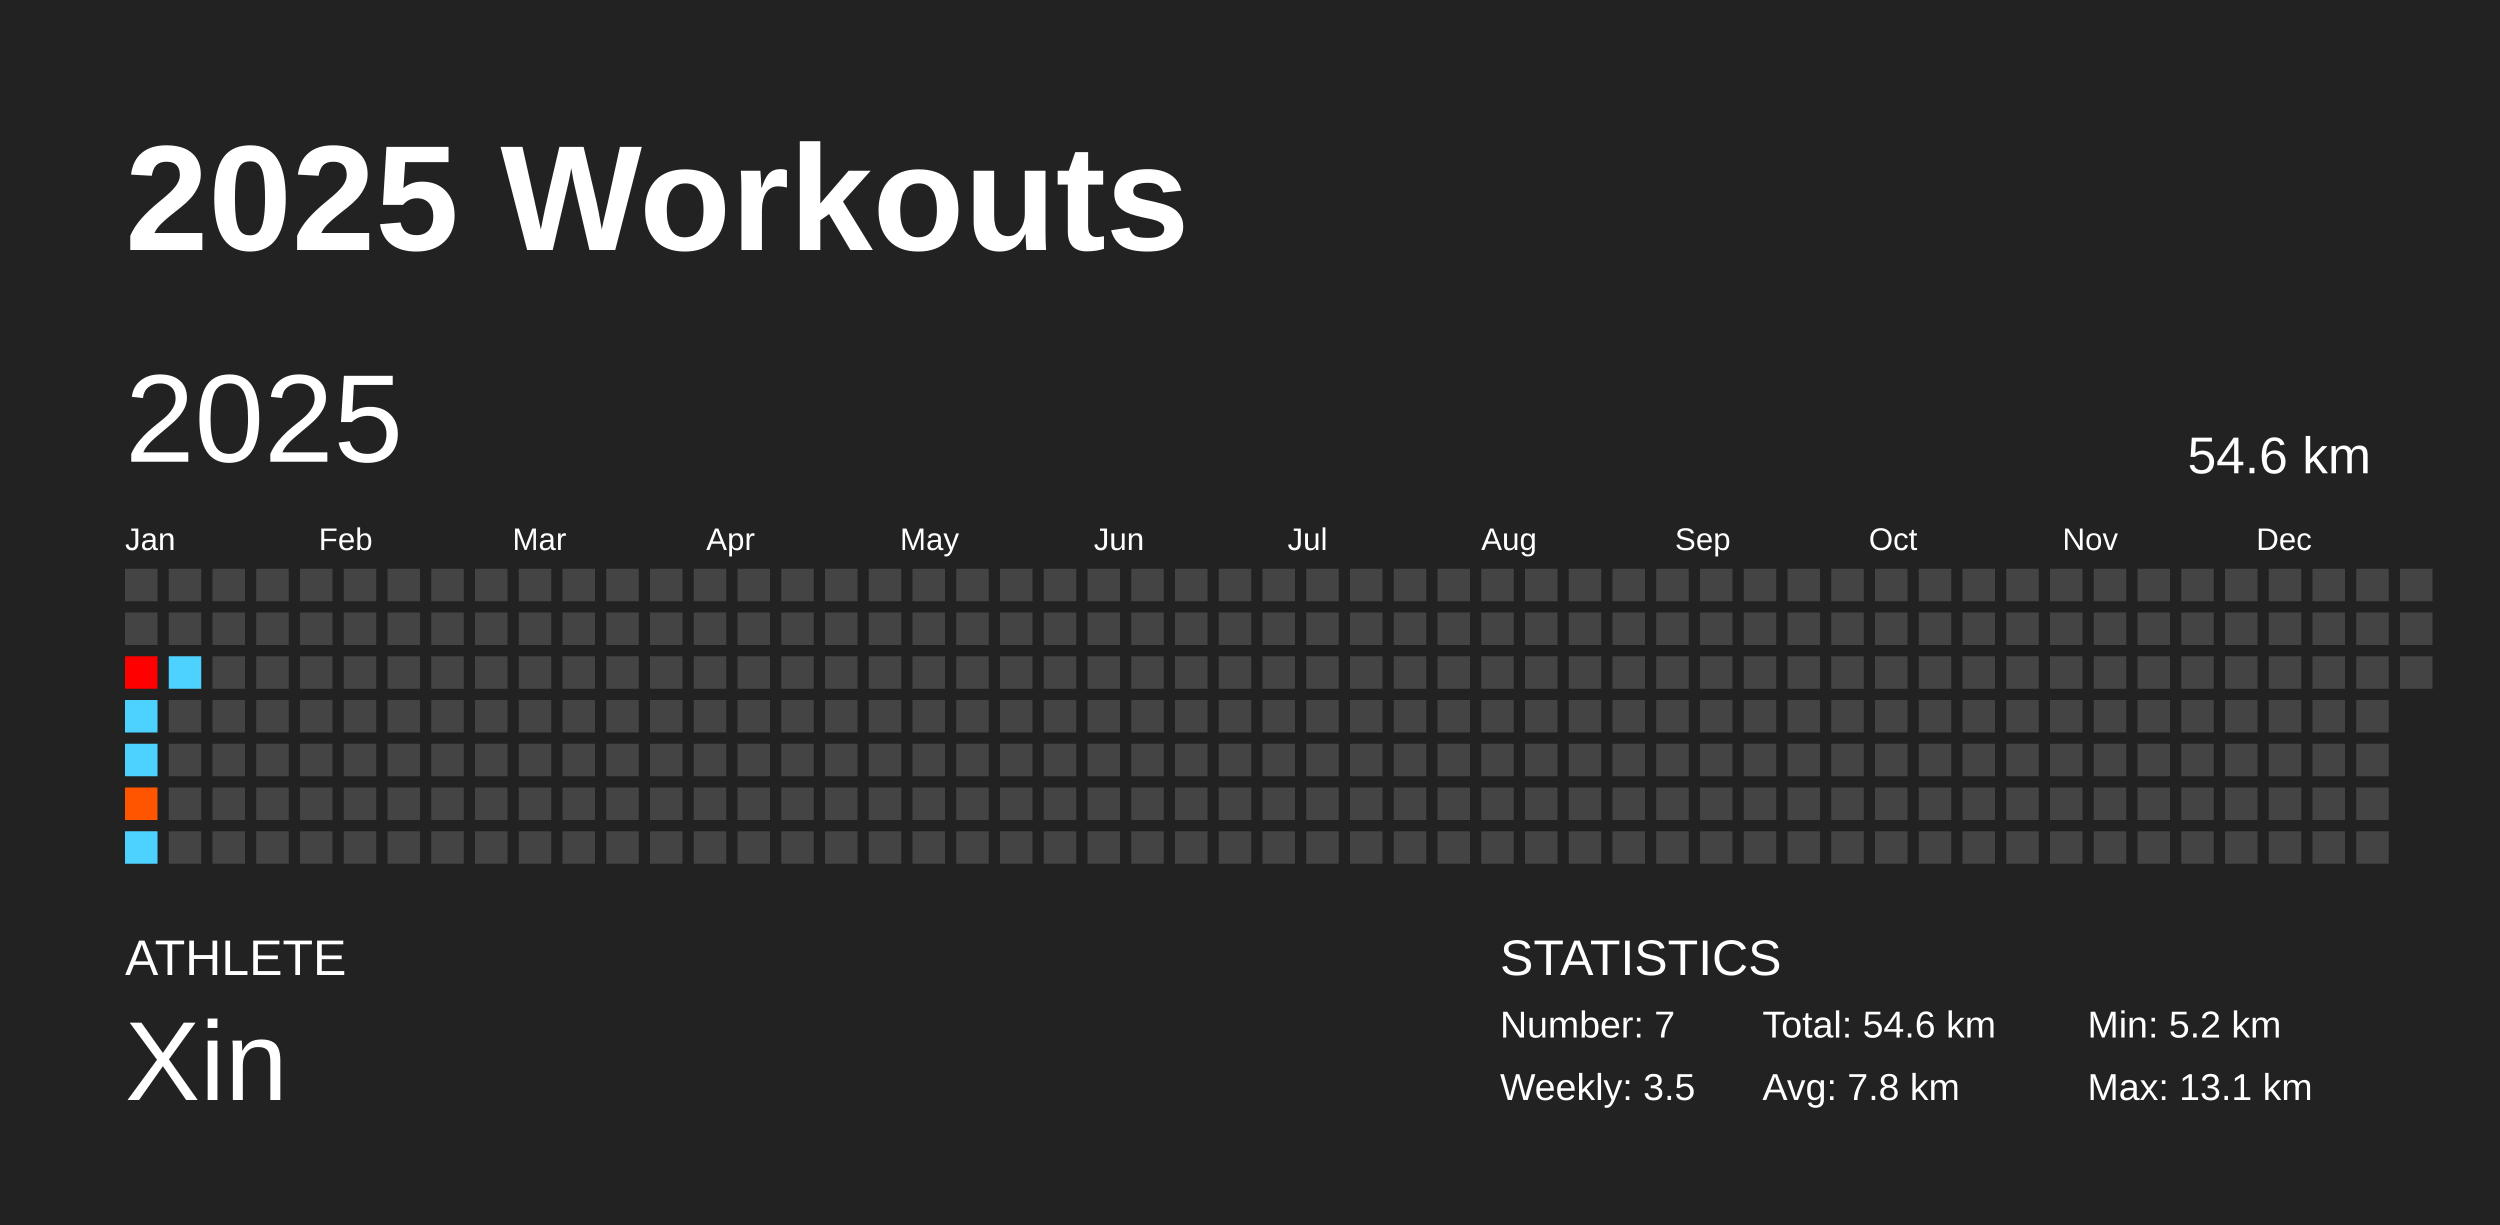
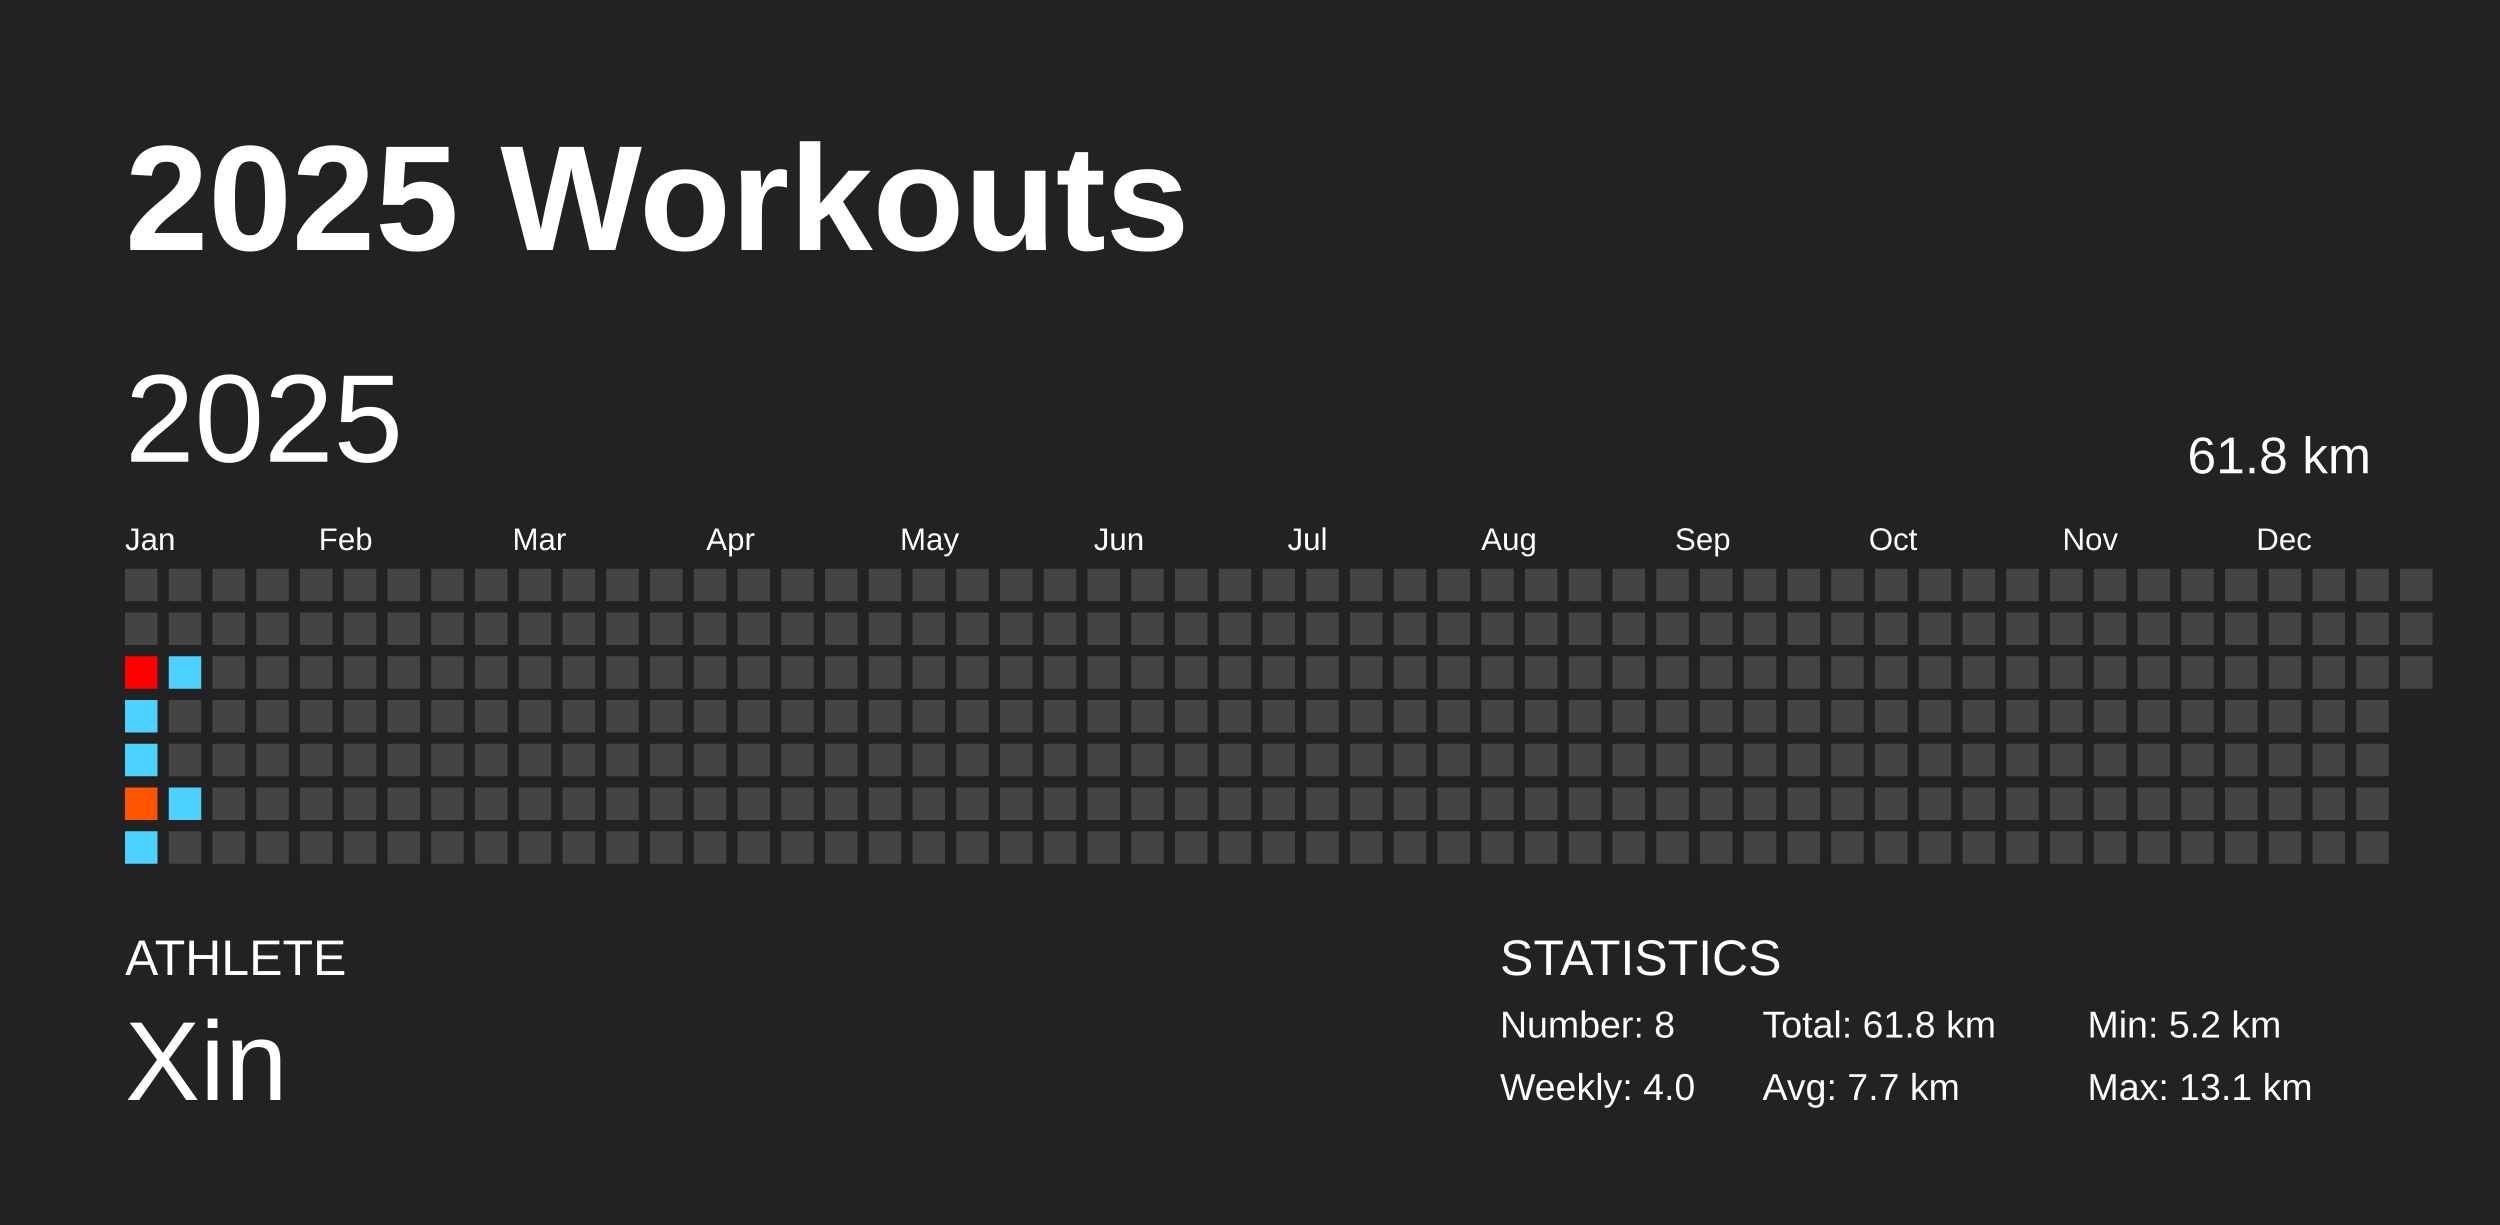
<svg xmlns="http://www.w3.org/2000/svg" baseProfile="full" height="98mm" version="1.1" viewBox="0,0,200,98" width="200mm">
  <defs />
  <rect fill="#222222" height="98" width="200" x="0" y="0" />
  <text fill="#FFFFFF" style="font-size:12px; font-family:Arial; font-weight:bold;" x="10" y="20">2025 Workouts</text>
  <text fill="#FFFFFF" style="font-size:4px; font-family:Arial" x="10" y="78">ATHLETE</text>
  <text fill="#FFFFFF" style="font-size:9px; font-family:Arial" x="10" y="88">Xin</text>
  <text fill="#FFFFFF" style="font-size:4px; font-family:Arial" x="120" y="78">STATISTICS</text>
-   <text fill="#FFFFFF" style="font-size:3px; font-family:Arial" x="120" y="83">Number: 7</text>
-   <text fill="#FFFFFF" style="font-size:3px; font-family:Arial" x="120" y="88">Weekly: 3.5</text>
-   <text fill="#FFFFFF" style="font-size:3px; font-family:Arial" x="141" y="83">Total: 54.6 km</text>
-   <text fill="#FFFFFF" style="font-size:3px; font-family:Arial" x="141" y="88">Avg: 7.8 km</text>
+   <text fill="#FFFFFF" style="font-size:3px; font-family:Arial" x="120" y="83">Number: 8</text>
+   <text fill="#FFFFFF" style="font-size:3px; font-family:Arial" x="120" y="88">Weekly: 4.0</text>
+   <text fill="#FFFFFF" style="font-size:3px; font-family:Arial" x="141" y="83">Total: 61.8 km</text>
+   <text fill="#FFFFFF" style="font-size:3px; font-family:Arial" x="141" y="88">Avg: 7.7 km</text>
  <text fill="#FFFFFF" style="font-size:3px; font-family:Arial" x="167" y="83">Min: 5.2 km</text>
  <text fill="#FFFFFF" style="font-size:3px; font-family:Arial" x="167" y="88">Max: 13.1 km</text>
  <text dominant-baseline="hanging" fill="#FFFFFF" style="font-size:10.0px; font-family:Arial;" x="10" y="30">2025</text>
-   <text dominant-baseline="hanging" fill="#FFFFFF" style="font-size:4.125px; font-family:Arial;" x="175" y="35">54.6 km</text>
+   <text dominant-baseline="hanging" fill="#FFFFFF" style="font-size:4.125px; font-family:Arial;" x="175" y="35">61.8 km</text>
  <text fill="#FFFFFF" style="font-size:2.5px; font-family:Arial" x="10.0" y="44">Jan</text>
  <text fill="#FFFFFF" style="font-size:2.5px; font-family:Arial" x="25.5" y="44">Feb</text>
  <text fill="#FFFFFF" style="font-size:2.5px; font-family:Arial" x="41.0" y="44">Mar</text>
  <text fill="#FFFFFF" style="font-size:2.5px; font-family:Arial" x="56.5" y="44">Apr</text>
  <text fill="#FFFFFF" style="font-size:2.5px; font-family:Arial" x="72.0" y="44">May</text>
  <text fill="#FFFFFF" style="font-size:2.5px; font-family:Arial" x="87.5" y="44">Jun</text>
  <text fill="#FFFFFF" style="font-size:2.5px; font-family:Arial" x="103.0" y="44">Jul</text>
  <text fill="#FFFFFF" style="font-size:2.5px; font-family:Arial" x="118.5" y="44">Aug</text>
  <text fill="#FFFFFF" style="font-size:2.5px; font-family:Arial" x="134.0" y="44">Sep</text>
  <text fill="#FFFFFF" style="font-size:2.5px; font-family:Arial" x="149.5" y="44">Oct</text>
  <text fill="#FFFFFF" style="font-size:2.5px; font-family:Arial" x="165.0" y="44">Nov</text>
  <text fill="#FFFFFF" style="font-size:2.5px; font-family:Arial" x="180.5" y="44">Dec</text>
  <rect fill="#444444" height="2.6" width="2.6" x="10.0" y="45.5" />
  <rect fill="#444444" height="2.6" width="2.6" x="10.0" y="49.0" />
  <rect fill="#ff0000" height="2.6" width="2.6" x="10.0" y="52.5" />
  <rect fill="#4dd2ff" height="2.6" width="2.6" x="10.0" y="56.0" />
  <rect fill="#4dd2ff" height="2.6" width="2.6" x="10.0" y="59.5" />
  <rect fill="#ff5400" height="2.6" width="2.6" x="10.0" y="63.0" />
  <rect fill="#4dd2ff" height="2.6" width="2.6" x="10.0" y="66.5" />
  <rect fill="#444444" height="2.6" width="2.6" x="13.5" y="45.5" />
  <rect fill="#444444" height="2.6" width="2.6" x="13.5" y="49.0" />
  <rect fill="#4dd2ff" height="2.6" width="2.6" x="13.5" y="52.5" />
  <rect fill="#444444" height="2.6" width="2.6" x="13.5" y="56.0" />
  <rect fill="#444444" height="2.6" width="2.6" x="13.5" y="59.5" />
-   <rect fill="#444444" height="2.6" width="2.6" x="13.5" y="63.0" />
+   <rect fill="#4dd2ff" height="2.6" width="2.6" x="13.5" y="63.0" />
  <rect fill="#444444" height="2.6" width="2.6" x="13.5" y="66.5" />
  <rect fill="#444444" height="2.6" width="2.6" x="17.0" y="45.5" />
  <rect fill="#444444" height="2.6" width="2.6" x="17.0" y="49.0" />
  <rect fill="#444444" height="2.6" width="2.6" x="17.0" y="52.5" />
  <rect fill="#444444" height="2.6" width="2.6" x="17.0" y="56.0" />
  <rect fill="#444444" height="2.6" width="2.6" x="17.0" y="59.5" />
  <rect fill="#444444" height="2.6" width="2.6" x="17.0" y="63.0" />
  <rect fill="#444444" height="2.6" width="2.6" x="17.0" y="66.5" />
  <rect fill="#444444" height="2.6" width="2.6" x="20.5" y="45.5" />
  <rect fill="#444444" height="2.6" width="2.6" x="20.5" y="49.0" />
  <rect fill="#444444" height="2.6" width="2.6" x="20.5" y="52.5" />
  <rect fill="#444444" height="2.6" width="2.6" x="20.5" y="56.0" />
  <rect fill="#444444" height="2.6" width="2.6" x="20.5" y="59.5" />
  <rect fill="#444444" height="2.6" width="2.6" x="20.5" y="63.0" />
  <rect fill="#444444" height="2.6" width="2.6" x="20.5" y="66.5" />
  <rect fill="#444444" height="2.6" width="2.6" x="24.0" y="45.5" />
  <rect fill="#444444" height="2.6" width="2.6" x="24.0" y="49.0" />
  <rect fill="#444444" height="2.6" width="2.6" x="24.0" y="52.5" />
  <rect fill="#444444" height="2.6" width="2.6" x="24.0" y="56.0" />
  <rect fill="#444444" height="2.6" width="2.6" x="24.0" y="59.5" />
  <rect fill="#444444" height="2.6" width="2.6" x="24.0" y="63.0" />
  <rect fill="#444444" height="2.6" width="2.6" x="24.0" y="66.5" />
  <rect fill="#444444" height="2.6" width="2.6" x="27.5" y="45.5" />
  <rect fill="#444444" height="2.6" width="2.6" x="27.5" y="49.0" />
  <rect fill="#444444" height="2.6" width="2.6" x="27.5" y="52.5" />
  <rect fill="#444444" height="2.6" width="2.6" x="27.5" y="56.0" />
  <rect fill="#444444" height="2.6" width="2.6" x="27.5" y="59.5" />
  <rect fill="#444444" height="2.6" width="2.6" x="27.5" y="63.0" />
  <rect fill="#444444" height="2.6" width="2.6" x="27.5" y="66.5" />
  <rect fill="#444444" height="2.6" width="2.6" x="31.0" y="45.5" />
  <rect fill="#444444" height="2.6" width="2.6" x="31.0" y="49.0" />
  <rect fill="#444444" height="2.6" width="2.6" x="31.0" y="52.5" />
  <rect fill="#444444" height="2.6" width="2.6" x="31.0" y="56.0" />
  <rect fill="#444444" height="2.6" width="2.6" x="31.0" y="59.5" />
  <rect fill="#444444" height="2.6" width="2.6" x="31.0" y="63.0" />
  <rect fill="#444444" height="2.6" width="2.6" x="31.0" y="66.5" />
  <rect fill="#444444" height="2.6" width="2.6" x="34.5" y="45.5" />
  <rect fill="#444444" height="2.6" width="2.6" x="34.5" y="49.0" />
  <rect fill="#444444" height="2.6" width="2.6" x="34.5" y="52.5" />
  <rect fill="#444444" height="2.6" width="2.6" x="34.5" y="56.0" />
  <rect fill="#444444" height="2.6" width="2.6" x="34.5" y="59.5" />
  <rect fill="#444444" height="2.6" width="2.6" x="34.5" y="63.0" />
  <rect fill="#444444" height="2.6" width="2.6" x="34.5" y="66.5" />
  <rect fill="#444444" height="2.6" width="2.6" x="38.0" y="45.5" />
  <rect fill="#444444" height="2.6" width="2.6" x="38.0" y="49.0" />
  <rect fill="#444444" height="2.6" width="2.6" x="38.0" y="52.5" />
  <rect fill="#444444" height="2.6" width="2.6" x="38.0" y="56.0" />
  <rect fill="#444444" height="2.6" width="2.6" x="38.0" y="59.5" />
  <rect fill="#444444" height="2.6" width="2.6" x="38.0" y="63.0" />
  <rect fill="#444444" height="2.6" width="2.6" x="38.0" y="66.5" />
  <rect fill="#444444" height="2.6" width="2.6" x="41.5" y="45.5" />
  <rect fill="#444444" height="2.6" width="2.6" x="41.5" y="49.0" />
  <rect fill="#444444" height="2.6" width="2.6" x="41.5" y="52.5" />
  <rect fill="#444444" height="2.6" width="2.6" x="41.5" y="56.0" />
  <rect fill="#444444" height="2.6" width="2.6" x="41.5" y="59.5" />
  <rect fill="#444444" height="2.6" width="2.6" x="41.5" y="63.0" />
  <rect fill="#444444" height="2.6" width="2.6" x="41.5" y="66.5" />
  <rect fill="#444444" height="2.6" width="2.6" x="45.0" y="45.5" />
  <rect fill="#444444" height="2.6" width="2.6" x="45.0" y="49.0" />
  <rect fill="#444444" height="2.6" width="2.6" x="45.0" y="52.5" />
  <rect fill="#444444" height="2.6" width="2.6" x="45.0" y="56.0" />
  <rect fill="#444444" height="2.6" width="2.6" x="45.0" y="59.5" />
  <rect fill="#444444" height="2.6" width="2.6" x="45.0" y="63.0" />
  <rect fill="#444444" height="2.6" width="2.6" x="45.0" y="66.5" />
  <rect fill="#444444" height="2.6" width="2.6" x="48.5" y="45.5" />
  <rect fill="#444444" height="2.6" width="2.6" x="48.5" y="49.0" />
  <rect fill="#444444" height="2.6" width="2.6" x="48.5" y="52.5" />
  <rect fill="#444444" height="2.6" width="2.6" x="48.5" y="56.0" />
  <rect fill="#444444" height="2.6" width="2.6" x="48.5" y="59.5" />
  <rect fill="#444444" height="2.6" width="2.6" x="48.5" y="63.0" />
  <rect fill="#444444" height="2.6" width="2.6" x="48.5" y="66.5" />
  <rect fill="#444444" height="2.6" width="2.6" x="52.0" y="45.5" />
  <rect fill="#444444" height="2.6" width="2.6" x="52.0" y="49.0" />
  <rect fill="#444444" height="2.6" width="2.6" x="52.0" y="52.5" />
  <rect fill="#444444" height="2.6" width="2.6" x="52.0" y="56.0" />
  <rect fill="#444444" height="2.6" width="2.6" x="52.0" y="59.5" />
  <rect fill="#444444" height="2.6" width="2.6" x="52.0" y="63.0" />
  <rect fill="#444444" height="2.6" width="2.6" x="52.0" y="66.5" />
  <rect fill="#444444" height="2.6" width="2.6" x="55.5" y="45.5" />
  <rect fill="#444444" height="2.6" width="2.6" x="55.5" y="49.0" />
  <rect fill="#444444" height="2.6" width="2.6" x="55.5" y="52.5" />
  <rect fill="#444444" height="2.6" width="2.6" x="55.5" y="56.0" />
  <rect fill="#444444" height="2.6" width="2.6" x="55.5" y="59.5" />
  <rect fill="#444444" height="2.6" width="2.6" x="55.5" y="63.0" />
  <rect fill="#444444" height="2.6" width="2.6" x="55.5" y="66.5" />
  <rect fill="#444444" height="2.6" width="2.6" x="59.0" y="45.5" />
  <rect fill="#444444" height="2.6" width="2.6" x="59.0" y="49.0" />
  <rect fill="#444444" height="2.6" width="2.6" x="59.0" y="52.5" />
  <rect fill="#444444" height="2.6" width="2.6" x="59.0" y="56.0" />
  <rect fill="#444444" height="2.6" width="2.6" x="59.0" y="59.5" />
  <rect fill="#444444" height="2.6" width="2.6" x="59.0" y="63.0" />
  <rect fill="#444444" height="2.6" width="2.6" x="59.0" y="66.5" />
  <rect fill="#444444" height="2.6" width="2.6" x="62.5" y="45.5" />
  <rect fill="#444444" height="2.6" width="2.6" x="62.5" y="49.0" />
  <rect fill="#444444" height="2.6" width="2.6" x="62.5" y="52.5" />
  <rect fill="#444444" height="2.6" width="2.6" x="62.5" y="56.0" />
  <rect fill="#444444" height="2.6" width="2.6" x="62.5" y="59.5" />
  <rect fill="#444444" height="2.6" width="2.6" x="62.5" y="63.0" />
  <rect fill="#444444" height="2.6" width="2.6" x="62.5" y="66.5" />
  <rect fill="#444444" height="2.6" width="2.6" x="66.0" y="45.5" />
  <rect fill="#444444" height="2.6" width="2.6" x="66.0" y="49.0" />
  <rect fill="#444444" height="2.6" width="2.6" x="66.0" y="52.5" />
  <rect fill="#444444" height="2.6" width="2.6" x="66.0" y="56.0" />
  <rect fill="#444444" height="2.6" width="2.6" x="66.0" y="59.5" />
  <rect fill="#444444" height="2.6" width="2.6" x="66.0" y="63.0" />
  <rect fill="#444444" height="2.6" width="2.6" x="66.0" y="66.5" />
  <rect fill="#444444" height="2.6" width="2.6" x="69.5" y="45.5" />
  <rect fill="#444444" height="2.6" width="2.6" x="69.5" y="49.0" />
  <rect fill="#444444" height="2.6" width="2.6" x="69.5" y="52.5" />
  <rect fill="#444444" height="2.6" width="2.6" x="69.5" y="56.0" />
  <rect fill="#444444" height="2.6" width="2.6" x="69.5" y="59.5" />
  <rect fill="#444444" height="2.6" width="2.6" x="69.5" y="63.0" />
  <rect fill="#444444" height="2.6" width="2.6" x="69.5" y="66.5" />
  <rect fill="#444444" height="2.6" width="2.6" x="73.0" y="45.5" />
  <rect fill="#444444" height="2.6" width="2.6" x="73.0" y="49.0" />
  <rect fill="#444444" height="2.6" width="2.6" x="73.0" y="52.5" />
  <rect fill="#444444" height="2.6" width="2.6" x="73.0" y="56.0" />
  <rect fill="#444444" height="2.6" width="2.6" x="73.0" y="59.5" />
  <rect fill="#444444" height="2.6" width="2.6" x="73.0" y="63.0" />
  <rect fill="#444444" height="2.6" width="2.6" x="73.0" y="66.5" />
  <rect fill="#444444" height="2.6" width="2.6" x="76.5" y="45.5" />
  <rect fill="#444444" height="2.6" width="2.6" x="76.5" y="49.0" />
  <rect fill="#444444" height="2.6" width="2.6" x="76.5" y="52.5" />
  <rect fill="#444444" height="2.6" width="2.6" x="76.5" y="56.0" />
  <rect fill="#444444" height="2.6" width="2.6" x="76.5" y="59.5" />
  <rect fill="#444444" height="2.6" width="2.6" x="76.5" y="63.0" />
  <rect fill="#444444" height="2.6" width="2.6" x="76.5" y="66.5" />
  <rect fill="#444444" height="2.6" width="2.6" x="80.0" y="45.5" />
  <rect fill="#444444" height="2.6" width="2.6" x="80.0" y="49.0" />
  <rect fill="#444444" height="2.6" width="2.6" x="80.0" y="52.5" />
  <rect fill="#444444" height="2.6" width="2.6" x="80.0" y="56.0" />
  <rect fill="#444444" height="2.6" width="2.6" x="80.0" y="59.5" />
  <rect fill="#444444" height="2.6" width="2.6" x="80.0" y="63.0" />
  <rect fill="#444444" height="2.6" width="2.6" x="80.0" y="66.5" />
  <rect fill="#444444" height="2.6" width="2.6" x="83.5" y="45.5" />
  <rect fill="#444444" height="2.6" width="2.6" x="83.5" y="49.0" />
  <rect fill="#444444" height="2.6" width="2.6" x="83.5" y="52.5" />
  <rect fill="#444444" height="2.6" width="2.6" x="83.5" y="56.0" />
  <rect fill="#444444" height="2.6" width="2.6" x="83.5" y="59.5" />
  <rect fill="#444444" height="2.6" width="2.6" x="83.5" y="63.0" />
  <rect fill="#444444" height="2.6" width="2.6" x="83.5" y="66.5" />
  <rect fill="#444444" height="2.6" width="2.6" x="87.0" y="45.5" />
  <rect fill="#444444" height="2.6" width="2.6" x="87.0" y="49.0" />
  <rect fill="#444444" height="2.6" width="2.6" x="87.0" y="52.5" />
  <rect fill="#444444" height="2.6" width="2.6" x="87.0" y="56.0" />
  <rect fill="#444444" height="2.6" width="2.6" x="87.0" y="59.5" />
  <rect fill="#444444" height="2.6" width="2.6" x="87.0" y="63.0" />
  <rect fill="#444444" height="2.6" width="2.6" x="87.0" y="66.5" />
  <rect fill="#444444" height="2.6" width="2.6" x="90.5" y="45.5" />
  <rect fill="#444444" height="2.6" width="2.6" x="90.5" y="49.0" />
  <rect fill="#444444" height="2.6" width="2.6" x="90.5" y="52.5" />
  <rect fill="#444444" height="2.6" width="2.6" x="90.5" y="56.0" />
  <rect fill="#444444" height="2.6" width="2.6" x="90.5" y="59.5" />
  <rect fill="#444444" height="2.6" width="2.6" x="90.5" y="63.0" />
  <rect fill="#444444" height="2.6" width="2.6" x="90.5" y="66.5" />
  <rect fill="#444444" height="2.6" width="2.6" x="94.0" y="45.5" />
  <rect fill="#444444" height="2.6" width="2.6" x="94.0" y="49.0" />
  <rect fill="#444444" height="2.6" width="2.6" x="94.0" y="52.5" />
  <rect fill="#444444" height="2.6" width="2.6" x="94.0" y="56.0" />
  <rect fill="#444444" height="2.6" width="2.6" x="94.0" y="59.5" />
  <rect fill="#444444" height="2.6" width="2.6" x="94.0" y="63.0" />
  <rect fill="#444444" height="2.6" width="2.6" x="94.0" y="66.5" />
  <rect fill="#444444" height="2.6" width="2.6" x="97.5" y="45.5" />
  <rect fill="#444444" height="2.6" width="2.6" x="97.5" y="49.0" />
  <rect fill="#444444" height="2.6" width="2.6" x="97.5" y="52.5" />
  <rect fill="#444444" height="2.6" width="2.6" x="97.5" y="56.0" />
  <rect fill="#444444" height="2.6" width="2.6" x="97.5" y="59.5" />
  <rect fill="#444444" height="2.6" width="2.6" x="97.5" y="63.0" />
  <rect fill="#444444" height="2.6" width="2.6" x="97.5" y="66.5" />
  <rect fill="#444444" height="2.6" width="2.6" x="101.0" y="45.5" />
  <rect fill="#444444" height="2.6" width="2.6" x="101.0" y="49.0" />
  <rect fill="#444444" height="2.6" width="2.6" x="101.0" y="52.5" />
  <rect fill="#444444" height="2.6" width="2.6" x="101.0" y="56.0" />
  <rect fill="#444444" height="2.6" width="2.6" x="101.0" y="59.5" />
  <rect fill="#444444" height="2.6" width="2.6" x="101.0" y="63.0" />
  <rect fill="#444444" height="2.6" width="2.6" x="101.0" y="66.5" />
  <rect fill="#444444" height="2.6" width="2.6" x="104.5" y="45.5" />
  <rect fill="#444444" height="2.6" width="2.6" x="104.5" y="49.0" />
  <rect fill="#444444" height="2.6" width="2.6" x="104.5" y="52.5" />
  <rect fill="#444444" height="2.6" width="2.6" x="104.5" y="56.0" />
  <rect fill="#444444" height="2.6" width="2.6" x="104.5" y="59.5" />
  <rect fill="#444444" height="2.6" width="2.6" x="104.5" y="63.0" />
  <rect fill="#444444" height="2.6" width="2.6" x="104.5" y="66.5" />
  <rect fill="#444444" height="2.6" width="2.6" x="108.0" y="45.5" />
  <rect fill="#444444" height="2.6" width="2.6" x="108.0" y="49.0" />
  <rect fill="#444444" height="2.6" width="2.6" x="108.0" y="52.5" />
  <rect fill="#444444" height="2.6" width="2.6" x="108.0" y="56.0" />
  <rect fill="#444444" height="2.6" width="2.6" x="108.0" y="59.5" />
  <rect fill="#444444" height="2.6" width="2.6" x="108.0" y="63.0" />
  <rect fill="#444444" height="2.6" width="2.6" x="108.0" y="66.5" />
  <rect fill="#444444" height="2.6" width="2.6" x="111.5" y="45.5" />
  <rect fill="#444444" height="2.6" width="2.6" x="111.5" y="49.0" />
  <rect fill="#444444" height="2.6" width="2.6" x="111.5" y="52.5" />
  <rect fill="#444444" height="2.6" width="2.6" x="111.5" y="56.0" />
  <rect fill="#444444" height="2.6" width="2.6" x="111.5" y="59.5" />
  <rect fill="#444444" height="2.6" width="2.6" x="111.5" y="63.0" />
  <rect fill="#444444" height="2.6" width="2.6" x="111.5" y="66.5" />
  <rect fill="#444444" height="2.6" width="2.6" x="115.0" y="45.5" />
  <rect fill="#444444" height="2.6" width="2.6" x="115.0" y="49.0" />
  <rect fill="#444444" height="2.6" width="2.6" x="115.0" y="52.5" />
  <rect fill="#444444" height="2.6" width="2.6" x="115.0" y="56.0" />
  <rect fill="#444444" height="2.6" width="2.6" x="115.0" y="59.5" />
  <rect fill="#444444" height="2.6" width="2.6" x="115.0" y="63.0" />
  <rect fill="#444444" height="2.6" width="2.6" x="115.0" y="66.5" />
  <rect fill="#444444" height="2.6" width="2.6" x="118.5" y="45.5" />
  <rect fill="#444444" height="2.6" width="2.6" x="118.5" y="49.0" />
  <rect fill="#444444" height="2.6" width="2.6" x="118.5" y="52.5" />
  <rect fill="#444444" height="2.6" width="2.6" x="118.5" y="56.0" />
  <rect fill="#444444" height="2.6" width="2.6" x="118.5" y="59.5" />
  <rect fill="#444444" height="2.6" width="2.6" x="118.5" y="63.0" />
  <rect fill="#444444" height="2.6" width="2.6" x="118.5" y="66.5" />
  <rect fill="#444444" height="2.6" width="2.6" x="122.0" y="45.5" />
  <rect fill="#444444" height="2.6" width="2.6" x="122.0" y="49.0" />
  <rect fill="#444444" height="2.6" width="2.6" x="122.0" y="52.5" />
  <rect fill="#444444" height="2.6" width="2.6" x="122.0" y="56.0" />
  <rect fill="#444444" height="2.6" width="2.6" x="122.0" y="59.5" />
  <rect fill="#444444" height="2.6" width="2.6" x="122.0" y="63.0" />
  <rect fill="#444444" height="2.6" width="2.6" x="122.0" y="66.5" />
  <rect fill="#444444" height="2.6" width="2.6" x="125.5" y="45.5" />
  <rect fill="#444444" height="2.6" width="2.6" x="125.5" y="49.0" />
  <rect fill="#444444" height="2.6" width="2.6" x="125.5" y="52.5" />
  <rect fill="#444444" height="2.6" width="2.6" x="125.5" y="56.0" />
  <rect fill="#444444" height="2.6" width="2.6" x="125.5" y="59.5" />
  <rect fill="#444444" height="2.6" width="2.6" x="125.5" y="63.0" />
  <rect fill="#444444" height="2.6" width="2.6" x="125.5" y="66.5" />
  <rect fill="#444444" height="2.6" width="2.6" x="129.0" y="45.5" />
  <rect fill="#444444" height="2.6" width="2.6" x="129.0" y="49.0" />
  <rect fill="#444444" height="2.6" width="2.6" x="129.0" y="52.5" />
  <rect fill="#444444" height="2.6" width="2.6" x="129.0" y="56.0" />
  <rect fill="#444444" height="2.6" width="2.6" x="129.0" y="59.5" />
  <rect fill="#444444" height="2.6" width="2.6" x="129.0" y="63.0" />
  <rect fill="#444444" height="2.6" width="2.6" x="129.0" y="66.5" />
  <rect fill="#444444" height="2.6" width="2.6" x="132.5" y="45.5" />
  <rect fill="#444444" height="2.6" width="2.6" x="132.5" y="49.0" />
  <rect fill="#444444" height="2.6" width="2.6" x="132.5" y="52.5" />
  <rect fill="#444444" height="2.6" width="2.6" x="132.5" y="56.0" />
  <rect fill="#444444" height="2.6" width="2.6" x="132.5" y="59.5" />
  <rect fill="#444444" height="2.6" width="2.6" x="132.5" y="63.0" />
  <rect fill="#444444" height="2.6" width="2.6" x="132.5" y="66.5" />
  <rect fill="#444444" height="2.6" width="2.6" x="136.0" y="45.5" />
  <rect fill="#444444" height="2.6" width="2.6" x="136.0" y="49.0" />
  <rect fill="#444444" height="2.6" width="2.6" x="136.0" y="52.5" />
  <rect fill="#444444" height="2.6" width="2.6" x="136.0" y="56.0" />
  <rect fill="#444444" height="2.6" width="2.6" x="136.0" y="59.5" />
  <rect fill="#444444" height="2.6" width="2.6" x="136.0" y="63.0" />
  <rect fill="#444444" height="2.6" width="2.6" x="136.0" y="66.5" />
  <rect fill="#444444" height="2.6" width="2.6" x="139.5" y="45.5" />
  <rect fill="#444444" height="2.6" width="2.6" x="139.5" y="49.0" />
  <rect fill="#444444" height="2.6" width="2.6" x="139.5" y="52.5" />
  <rect fill="#444444" height="2.6" width="2.6" x="139.5" y="56.0" />
  <rect fill="#444444" height="2.6" width="2.6" x="139.5" y="59.5" />
  <rect fill="#444444" height="2.6" width="2.6" x="139.5" y="63.0" />
  <rect fill="#444444" height="2.6" width="2.6" x="139.5" y="66.5" />
  <rect fill="#444444" height="2.6" width="2.6" x="143.0" y="45.5" />
  <rect fill="#444444" height="2.6" width="2.6" x="143.0" y="49.0" />
  <rect fill="#444444" height="2.6" width="2.6" x="143.0" y="52.5" />
  <rect fill="#444444" height="2.6" width="2.6" x="143.0" y="56.0" />
  <rect fill="#444444" height="2.6" width="2.6" x="143.0" y="59.5" />
  <rect fill="#444444" height="2.6" width="2.6" x="143.0" y="63.0" />
  <rect fill="#444444" height="2.6" width="2.6" x="143.0" y="66.5" />
  <rect fill="#444444" height="2.6" width="2.6" x="146.5" y="45.5" />
  <rect fill="#444444" height="2.6" width="2.6" x="146.5" y="49.0" />
  <rect fill="#444444" height="2.6" width="2.6" x="146.5" y="52.5" />
  <rect fill="#444444" height="2.6" width="2.6" x="146.5" y="56.0" />
  <rect fill="#444444" height="2.6" width="2.6" x="146.5" y="59.5" />
  <rect fill="#444444" height="2.6" width="2.6" x="146.5" y="63.0" />
  <rect fill="#444444" height="2.6" width="2.6" x="146.5" y="66.5" />
  <rect fill="#444444" height="2.6" width="2.6" x="150.0" y="45.5" />
  <rect fill="#444444" height="2.6" width="2.6" x="150.0" y="49.0" />
  <rect fill="#444444" height="2.6" width="2.6" x="150.0" y="52.5" />
  <rect fill="#444444" height="2.6" width="2.6" x="150.0" y="56.0" />
  <rect fill="#444444" height="2.6" width="2.6" x="150.0" y="59.5" />
  <rect fill="#444444" height="2.6" width="2.6" x="150.0" y="63.0" />
  <rect fill="#444444" height="2.6" width="2.6" x="150.0" y="66.5" />
  <rect fill="#444444" height="2.6" width="2.6" x="153.5" y="45.5" />
  <rect fill="#444444" height="2.6" width="2.6" x="153.5" y="49.0" />
  <rect fill="#444444" height="2.6" width="2.6" x="153.5" y="52.5" />
  <rect fill="#444444" height="2.6" width="2.6" x="153.5" y="56.0" />
  <rect fill="#444444" height="2.6" width="2.6" x="153.5" y="59.5" />
  <rect fill="#444444" height="2.6" width="2.6" x="153.5" y="63.0" />
  <rect fill="#444444" height="2.6" width="2.6" x="153.5" y="66.5" />
  <rect fill="#444444" height="2.6" width="2.6" x="157.0" y="45.5" />
  <rect fill="#444444" height="2.6" width="2.6" x="157.0" y="49.0" />
  <rect fill="#444444" height="2.6" width="2.6" x="157.0" y="52.5" />
  <rect fill="#444444" height="2.6" width="2.6" x="157.0" y="56.0" />
  <rect fill="#444444" height="2.6" width="2.6" x="157.0" y="59.5" />
  <rect fill="#444444" height="2.6" width="2.6" x="157.0" y="63.0" />
  <rect fill="#444444" height="2.6" width="2.6" x="157.0" y="66.5" />
  <rect fill="#444444" height="2.6" width="2.6" x="160.5" y="45.5" />
  <rect fill="#444444" height="2.6" width="2.6" x="160.5" y="49.0" />
  <rect fill="#444444" height="2.6" width="2.6" x="160.5" y="52.5" />
  <rect fill="#444444" height="2.6" width="2.6" x="160.5" y="56.0" />
  <rect fill="#444444" height="2.6" width="2.6" x="160.5" y="59.5" />
  <rect fill="#444444" height="2.6" width="2.6" x="160.5" y="63.0" />
  <rect fill="#444444" height="2.6" width="2.6" x="160.5" y="66.5" />
  <rect fill="#444444" height="2.6" width="2.6" x="164.0" y="45.5" />
  <rect fill="#444444" height="2.6" width="2.6" x="164.0" y="49.0" />
  <rect fill="#444444" height="2.6" width="2.6" x="164.0" y="52.5" />
  <rect fill="#444444" height="2.6" width="2.6" x="164.0" y="56.0" />
  <rect fill="#444444" height="2.6" width="2.6" x="164.0" y="59.5" />
  <rect fill="#444444" height="2.6" width="2.6" x="164.0" y="63.0" />
  <rect fill="#444444" height="2.6" width="2.6" x="164.0" y="66.5" />
  <rect fill="#444444" height="2.6" width="2.6" x="167.5" y="45.5" />
  <rect fill="#444444" height="2.6" width="2.6" x="167.5" y="49.0" />
  <rect fill="#444444" height="2.6" width="2.6" x="167.5" y="52.5" />
  <rect fill="#444444" height="2.6" width="2.6" x="167.5" y="56.0" />
  <rect fill="#444444" height="2.6" width="2.6" x="167.5" y="59.5" />
  <rect fill="#444444" height="2.6" width="2.6" x="167.5" y="63.0" />
  <rect fill="#444444" height="2.6" width="2.6" x="167.5" y="66.5" />
  <rect fill="#444444" height="2.6" width="2.6" x="171.0" y="45.5" />
  <rect fill="#444444" height="2.6" width="2.6" x="171.0" y="49.0" />
  <rect fill="#444444" height="2.6" width="2.6" x="171.0" y="52.5" />
  <rect fill="#444444" height="2.6" width="2.6" x="171.0" y="56.0" />
  <rect fill="#444444" height="2.6" width="2.6" x="171.0" y="59.5" />
  <rect fill="#444444" height="2.6" width="2.6" x="171.0" y="63.0" />
  <rect fill="#444444" height="2.6" width="2.6" x="171.0" y="66.5" />
  <rect fill="#444444" height="2.6" width="2.6" x="174.5" y="45.5" />
  <rect fill="#444444" height="2.6" width="2.6" x="174.5" y="49.0" />
  <rect fill="#444444" height="2.6" width="2.6" x="174.5" y="52.5" />
  <rect fill="#444444" height="2.6" width="2.6" x="174.5" y="56.0" />
  <rect fill="#444444" height="2.6" width="2.6" x="174.5" y="59.5" />
  <rect fill="#444444" height="2.6" width="2.6" x="174.5" y="63.0" />
  <rect fill="#444444" height="2.6" width="2.6" x="174.5" y="66.5" />
  <rect fill="#444444" height="2.6" width="2.6" x="178.0" y="45.5" />
  <rect fill="#444444" height="2.6" width="2.6" x="178.0" y="49.0" />
  <rect fill="#444444" height="2.6" width="2.6" x="178.0" y="52.5" />
  <rect fill="#444444" height="2.6" width="2.6" x="178.0" y="56.0" />
  <rect fill="#444444" height="2.6" width="2.6" x="178.0" y="59.5" />
  <rect fill="#444444" height="2.6" width="2.6" x="178.0" y="63.0" />
  <rect fill="#444444" height="2.6" width="2.6" x="178.0" y="66.5" />
  <rect fill="#444444" height="2.6" width="2.6" x="181.5" y="45.5" />
  <rect fill="#444444" height="2.6" width="2.6" x="181.5" y="49.0" />
  <rect fill="#444444" height="2.6" width="2.6" x="181.5" y="52.5" />
  <rect fill="#444444" height="2.6" width="2.6" x="181.5" y="56.0" />
  <rect fill="#444444" height="2.6" width="2.6" x="181.5" y="59.5" />
  <rect fill="#444444" height="2.6" width="2.6" x="181.5" y="63.0" />
  <rect fill="#444444" height="2.6" width="2.6" x="181.5" y="66.5" />
  <rect fill="#444444" height="2.6" width="2.6" x="185.0" y="45.5" />
  <rect fill="#444444" height="2.6" width="2.6" x="185.0" y="49.0" />
  <rect fill="#444444" height="2.6" width="2.6" x="185.0" y="52.5" />
  <rect fill="#444444" height="2.6" width="2.6" x="185.0" y="56.0" />
  <rect fill="#444444" height="2.6" width="2.6" x="185.0" y="59.5" />
  <rect fill="#444444" height="2.6" width="2.6" x="185.0" y="63.0" />
  <rect fill="#444444" height="2.6" width="2.6" x="185.0" y="66.5" />
  <rect fill="#444444" height="2.6" width="2.6" x="188.5" y="45.5" />
  <rect fill="#444444" height="2.6" width="2.6" x="188.5" y="49.0" />
  <rect fill="#444444" height="2.6" width="2.6" x="188.5" y="52.5" />
  <rect fill="#444444" height="2.6" width="2.6" x="188.5" y="56.0" />
  <rect fill="#444444" height="2.6" width="2.6" x="188.5" y="59.5" />
  <rect fill="#444444" height="2.6" width="2.6" x="188.5" y="63.0" />
  <rect fill="#444444" height="2.6" width="2.6" x="188.5" y="66.5" />
  <rect fill="#444444" height="2.6" width="2.6" x="192.0" y="45.5" />
  <rect fill="#444444" height="2.6" width="2.6" x="192.0" y="49.0" />
  <rect fill="#444444" height="2.6" width="2.6" x="192.0" y="52.5" />
</svg>
